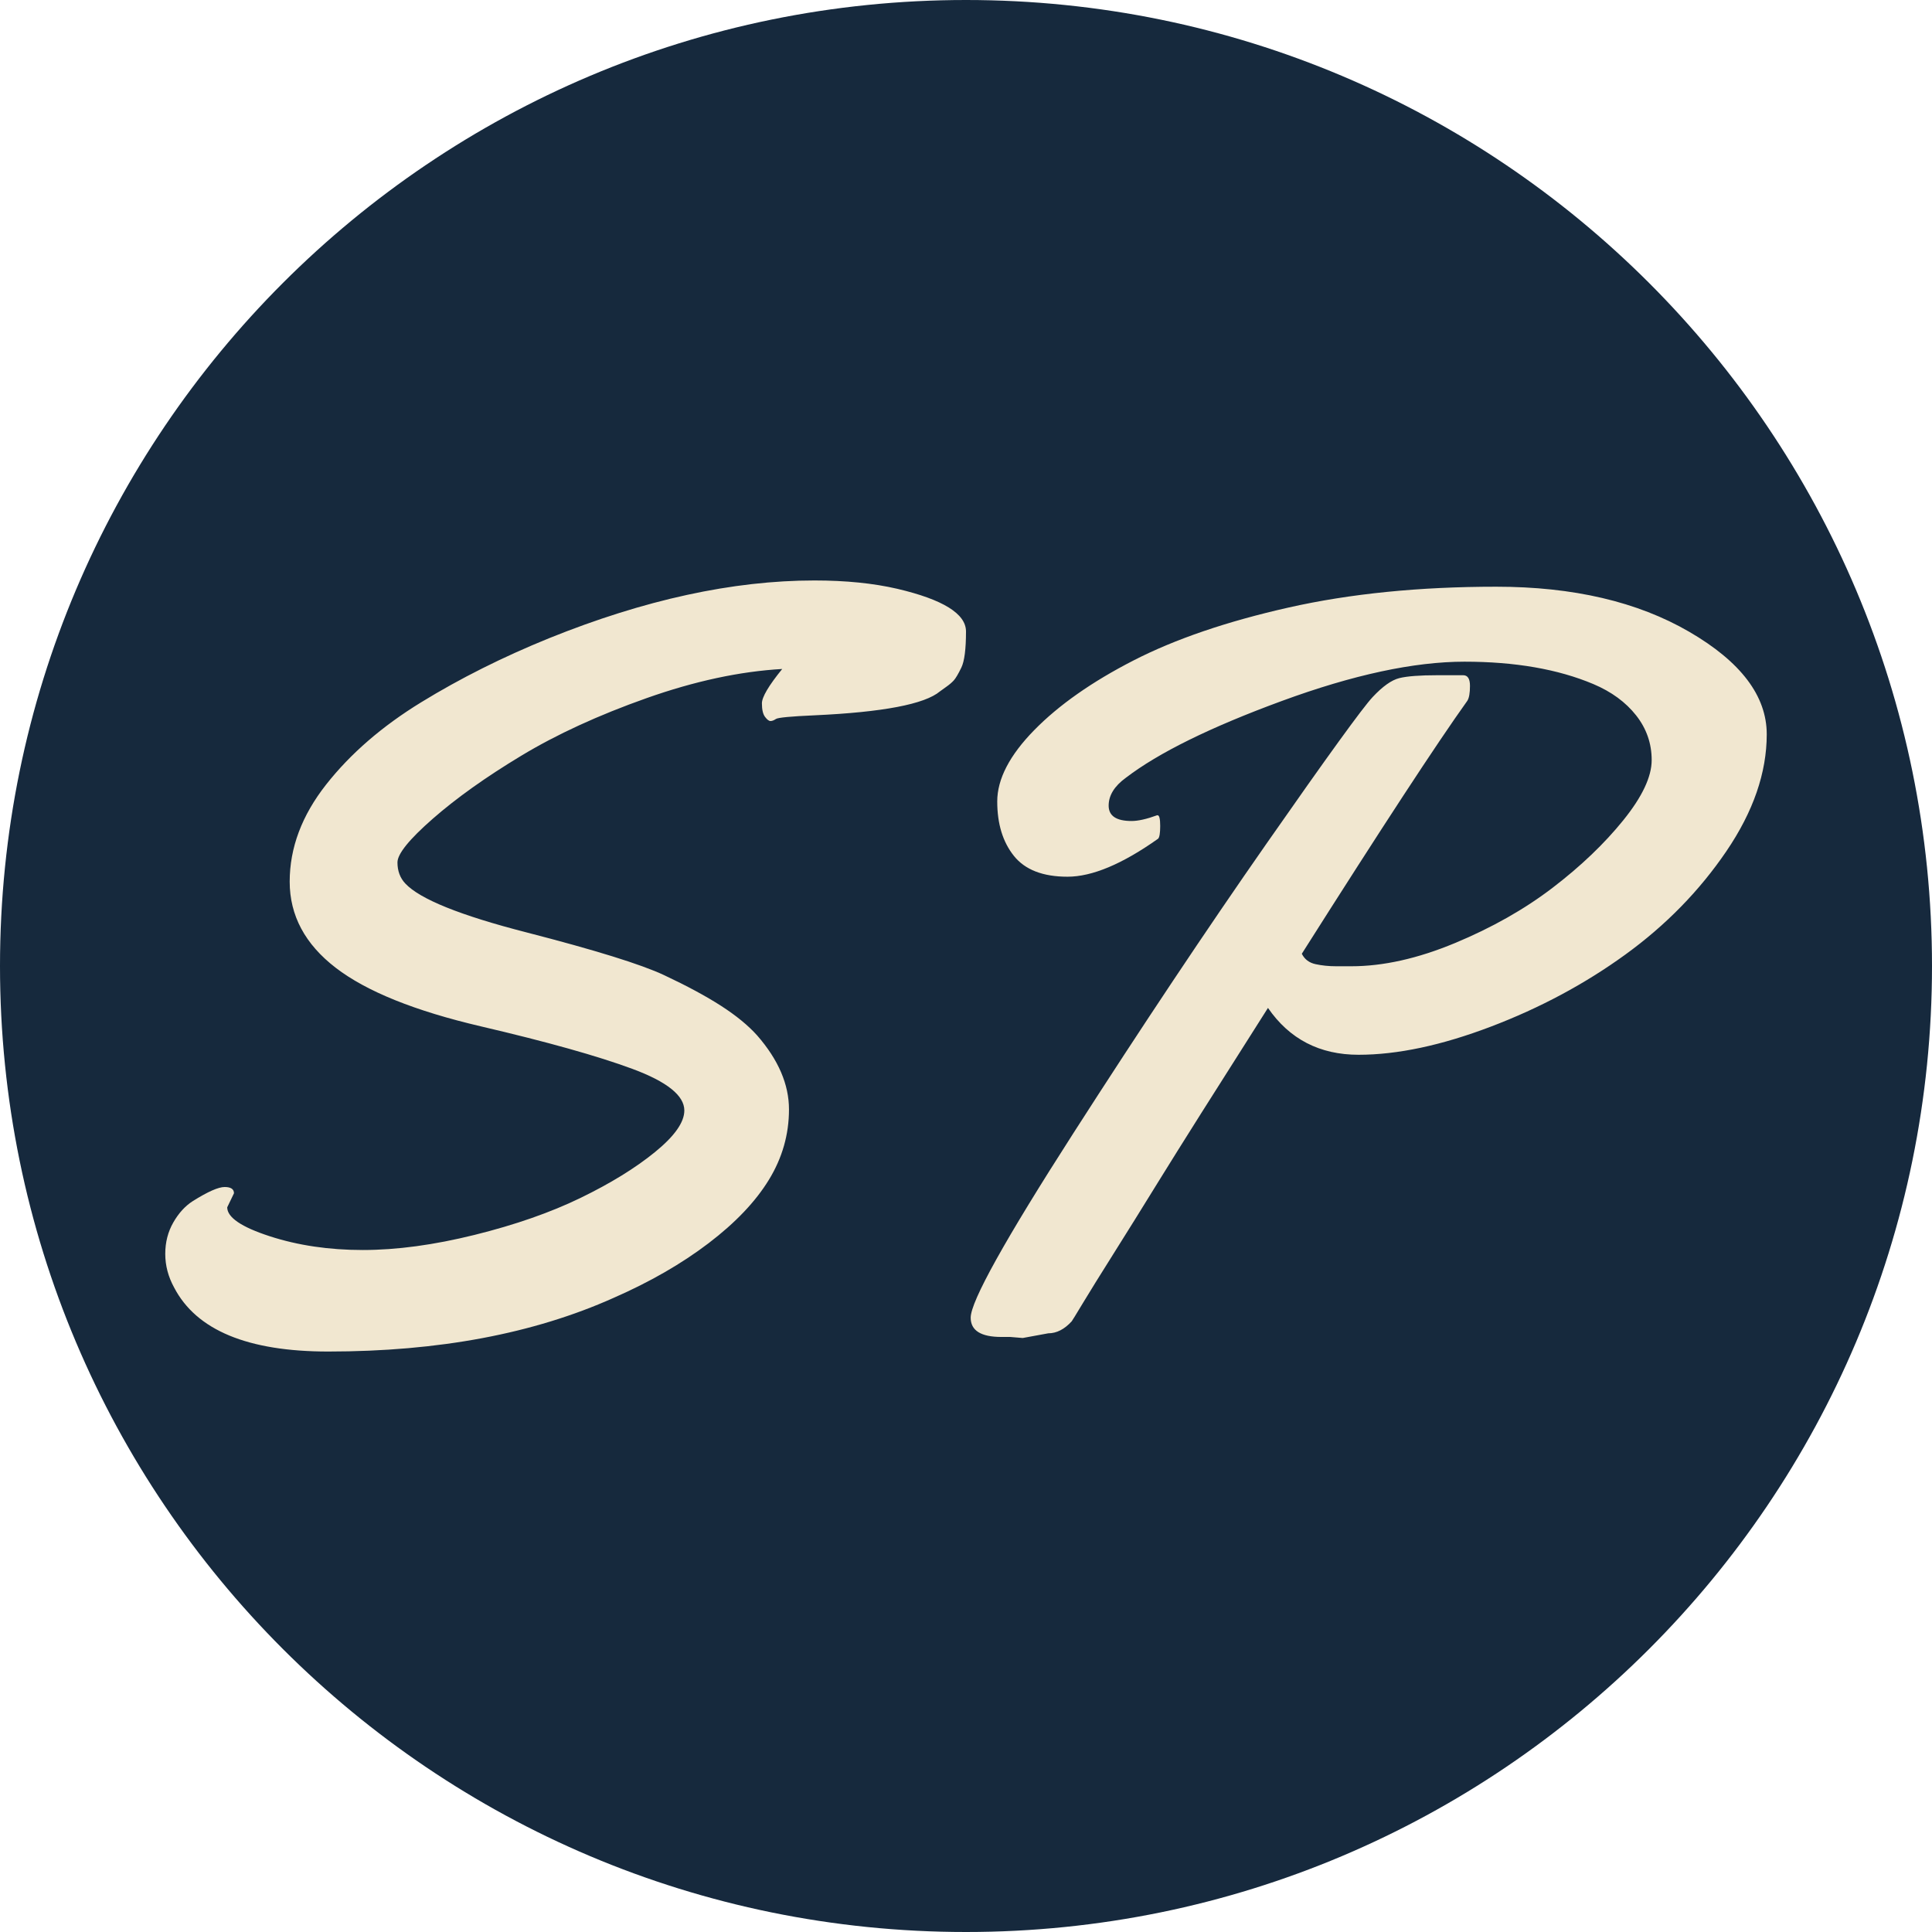
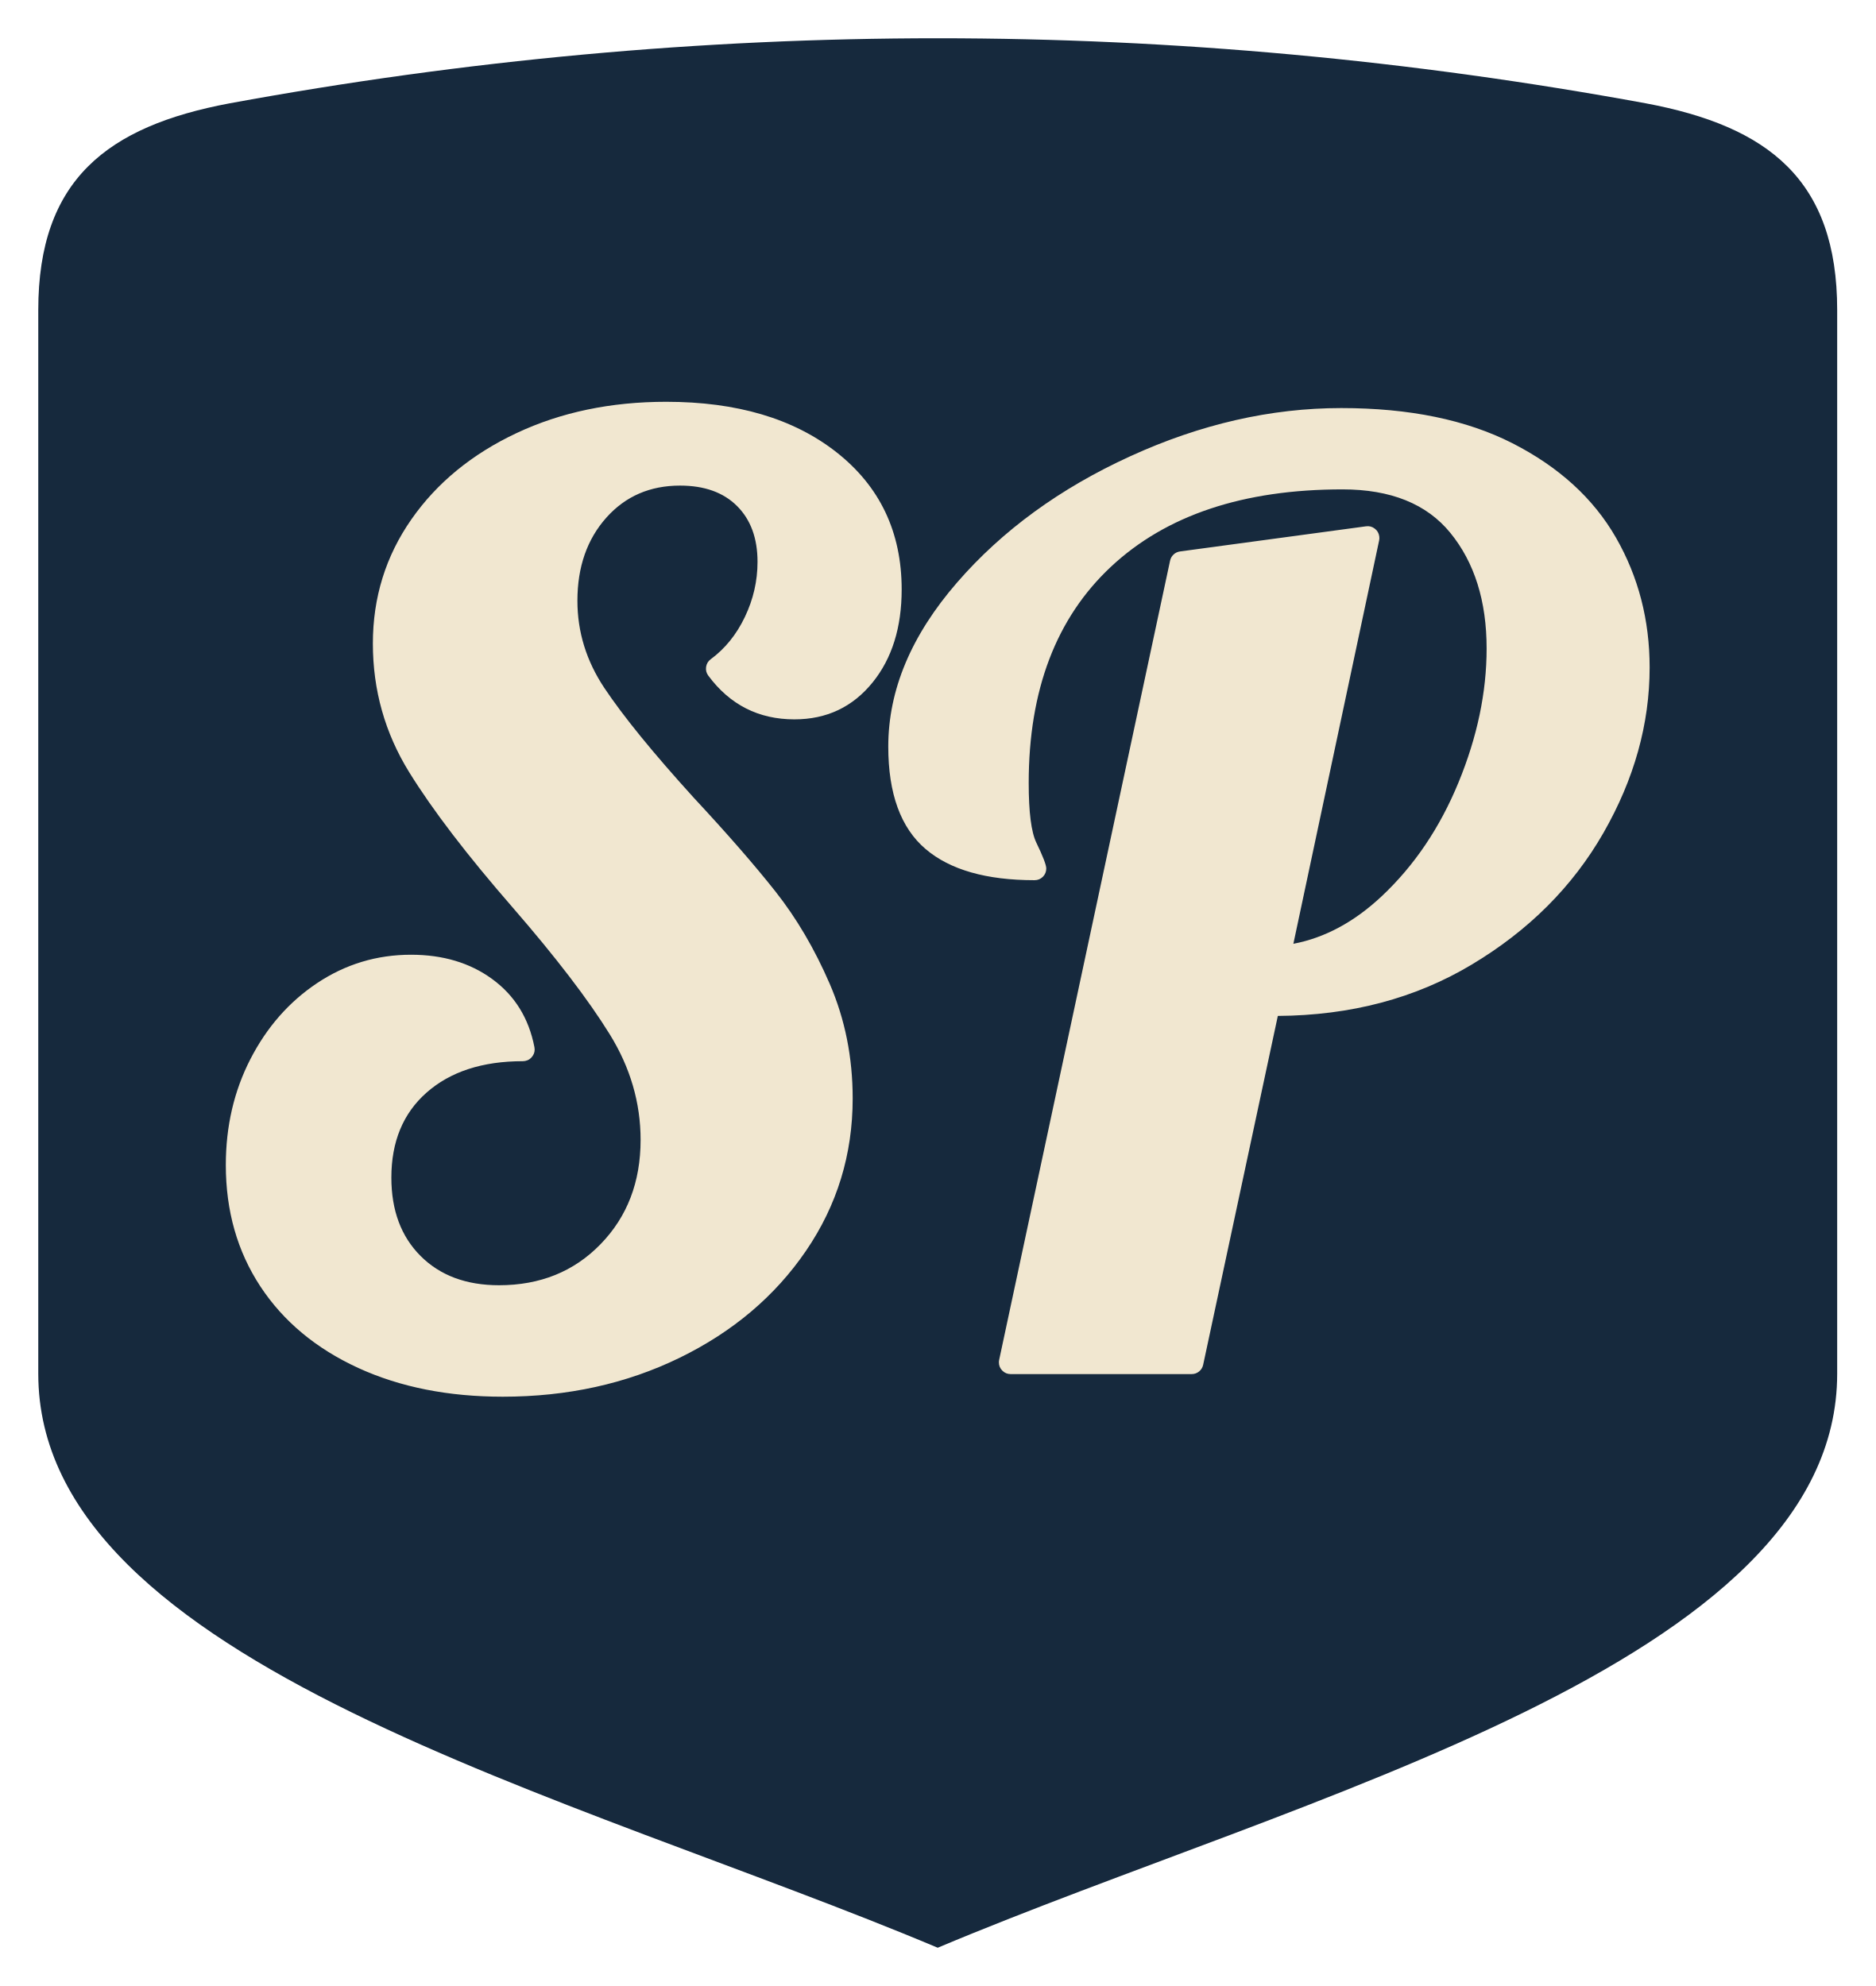
- <svg xmlns="http://www.w3.org/2000/svg" viewBox="0 0 1000 1000">
-   <circle cx="500" cy="500" r="500" fill="#16293D" />
-   <path fill="#F1E7D0" d="M121.109 617.629 117.606 624.905Q117.606 632.72 139.568 639.861Q161.531 647.002 187.806 647.002Q214.08 647.002 245.609 639.187Q277.139 631.372 300.449 620.054Q323.759 608.736 338.985 596.34Q354.21 583.944 354.21 574.781Q354.21 563.193 327.262 553.223Q300.314 543.252 248.978 531.26Q197.642 519.268 173.793 500.943Q149.943 482.618 149.943 456.344Q149.943 430.07 168.807 406.086Q187.671 382.102 217.987 363.508Q248.304 344.913 284.145 330.361Q358.253 300.449 421.581 300.449Q445.834 300.449 464.428 304.761Q500.0 313.115 500.0 326.858Q500.0 340.602 497.575 345.587Q495.149 350.572 493.667 352.189Q492.185 353.806 489.894 355.423Q487.604 357.04 486.526 357.848Q474.669 367.819 421.581 370.245Q403.256 371.053 401.639 372.131Q400.022 373.209 398.81 373.209Q397.597 373.209 395.98 371.053Q394.363 368.897 394.363 364.047Q394.363 359.196 404.873 346.261Q371.996 348.147 334.673 361.352Q297.35 374.556 269.863 391.129Q242.376 407.703 224.051 423.737Q205.726 439.771 205.726 446.373Q205.726 452.975 209.768 457.287Q221.087 469.414 272.558 482.618Q325.915 496.362 343.701 504.716Q361.486 513.07 373.209 520.615Q384.931 528.161 391.938 535.976Q408.376 554.84 408.376 574.242Q408.376 593.645 398.001 610.622Q387.626 627.6 366.741 643.499Q345.857 659.398 317.561 671.795Q255.58 699.551 169.885 699.551Q107.365 699.551 90.118 666.405Q85.537 658.051 85.537 649.023Q85.537 639.996 89.714 632.72Q93.891 625.444 99.82 621.671Q111.408 614.395 116.258 614.395Q121.109 614.395 121.109 617.629ZM582.731 402.582Q573.838 409.05 573.838 417Q573.838 424.949 585.695 424.949Q590.815 424.949 598.9 421.985H599.169Q600.517 421.985 600.517 427.509Q600.517 433.034 599.439 434.112Q571.682 453.784 552.549 453.784Q533.416 453.784 524.792 443.005Q516.169 432.225 516.169 414.844Q516.169 397.462 535.302 377.925Q554.435 358.387 586.773 341.814Q619.111 325.241 666.944 314.462Q714.777 303.683 774.467 303.683Q834.157 303.683 874.31 326.993Q914.463 350.303 914.463 380.081Q914.463 409.858 893.578 440.579Q872.693 471.3 841.298 494.071Q809.904 516.843 771.637 531.395Q733.371 545.947 703.189 545.947Q673.007 545.947 656.299 521.693Q615.338 586.099 600.786 609.679Q586.234 633.259 576.129 649.293Q566.023 665.327 560.499 674.489Q554.974 683.652 554.705 683.921Q549.046 690.119 542.578 690.119L529.373 692.545L522.906 692.006H518.325Q502.425 692.006 502.425 682.035Q502.425 669.369 555.513 586.638Q608.601 503.907 655.626 436.537Q702.65 369.167 710.465 360.813Q718.28 352.459 724.343 350.977Q730.407 349.495 743.881 349.495H757.355Q760.858 349.495 760.858 355.019Q760.858 360.543 759.511 362.699Q735.796 395.845 673.816 493.667Q675.971 497.979 680.957 499.057Q685.942 500.135 691.601 500.135H699.416Q724.209 500.135 753.043 488.143Q781.878 476.151 803.706 459.443Q825.534 442.735 840.221 424.545Q854.907 406.355 854.907 393.42Q854.907 380.485 846.823 370.245Q838.738 360.004 824.725 354.076Q797.238 342.488 758.029 342.488Q718.819 342.488 663.441 362.834Q608.062 383.18 582.731 402.582Z" />
+ <svg xmlns="http://www.w3.org/2000/svg" viewBox="-10.00 -7.00 490.00 519.00" width="490" height="519">
+   <path fill="#16293D" d="M0 74C0 40 18 26 50 20Q235 -14 420 20C452 26 470 40 470 74V352C470 428 330 462 235 502C140 462 0 428 0 352V74Z" />
+   <path fill="#F1E7D0" d="M49 297.46Q49 282.27 55.42 269.78Q61.86 257.25 72.86 249.91Q83.98 242.5 97.39 242.5Q109.89 242.5 118.58 248.84Q127.43 255.29 129.63 266.66Q129.88 267.91 129.16 268.96Q128.45 270.02 127.2 270.26Q126.91 270.32 126.62 270.32Q110.71 270.32 101.4 278.57Q92.25 286.69 92.25 300.74Q92.25 313.59 99.89 321.23Q107.53 328.87 120.38 328.87Q136.49 328.87 146.91 318.14Q157.37 307.38 157.37 290.89Q157.37 276.33 149.3 263.28Q140.89 249.69 123.97 230.18Q106.08 209.63 96.91 194.8Q87.42 179.45 87.42 161.17Q87.42 143.13 97.5 128.7Q107.49 114.4 124.98 106.17Q142.35 98 164.06 98Q191.72 98 208.48 111.13Q225.58 124.53 225.58 147.05Q225.58 161.93 218.01 171.31Q210.19 180.99 197.56 180.99Q183.53 180.99 175.06 169.57Q174.3 168.55 174.48 167.29Q174.67 166.03 175.69 165.27L175.7 165.27Q181.32 161.12 184.6 154.26Q187.92 147.34 187.92 139.82Q187.92 130.59 182.58 125.25Q177.24 119.9 167.67 119.9Q155.91 119.9 148.45 128.24Q140.86 136.73 140.86 150Q140.86 162.21 147.89 172.77Q155.32 183.91 171.26 201.47Q184.45 215.65 192.57 225.93Q200.87 236.43 206.78 250.1Q212.78 263.98 212.78 280.05Q212.78 302.02 200.58 319.88Q188.47 337.63 167.54 347.84Q146.7 358 121.36 358Q100 358 83.63 350.5Q67.07 342.9 58.04 329.2Q49 315.46 49 297.46ZM298.31 137.11 346.91 130.54Q348.17 130.37 349.18 131.14Q350.19 131.91 350.36 133.17Q350.44 133.7 350.33 134.22L327.92 239.64Q340.24 237.3 350.97 227.24Q363.78 215.22 371.08 197.44Q378.41 179.61 378.41 162.48Q378.41 143.87 368.92 132.24Q359.66 120.89 340.75 120.89Q301.9 120.89 280.29 141.08Q258.77 161.19 258.77 197.62Q258.77 209.07 260.76 213.2Q263.36 218.59 263.36 219.95Q263.36 221.23 262.47 222.13Q261.57 223.02 260.29 223.02Q241.43 223.02 231.87 214.91Q222.08 206.6 222.08 188.1Q222.08 165.93 240.08 145.2Q257.75 124.83 285.29 112.24Q312.83 99.64 340.43 99.64Q367.11 99.64 385.17 108.84Q403.39 118.13 412.22 133.53Q421 148.86 421 167.41Q421 189.57 408.94 210.64Q396.88 231.7 374.51 245.08Q352.44 258.3 323.86 258.49L304.35 349.66Q304.12 350.72 303.28 351.41Q302.43 352.09 301.34 352.09H254.05Q252.78 352.09 251.88 351.19Q250.98 350.29 250.98 349.02Q250.98 348.69 251.05 348.38L295.71 139.51Q295.92 138.56 296.63 137.9Q297.34 137.24 298.31 137.11Z" />
</svg>
